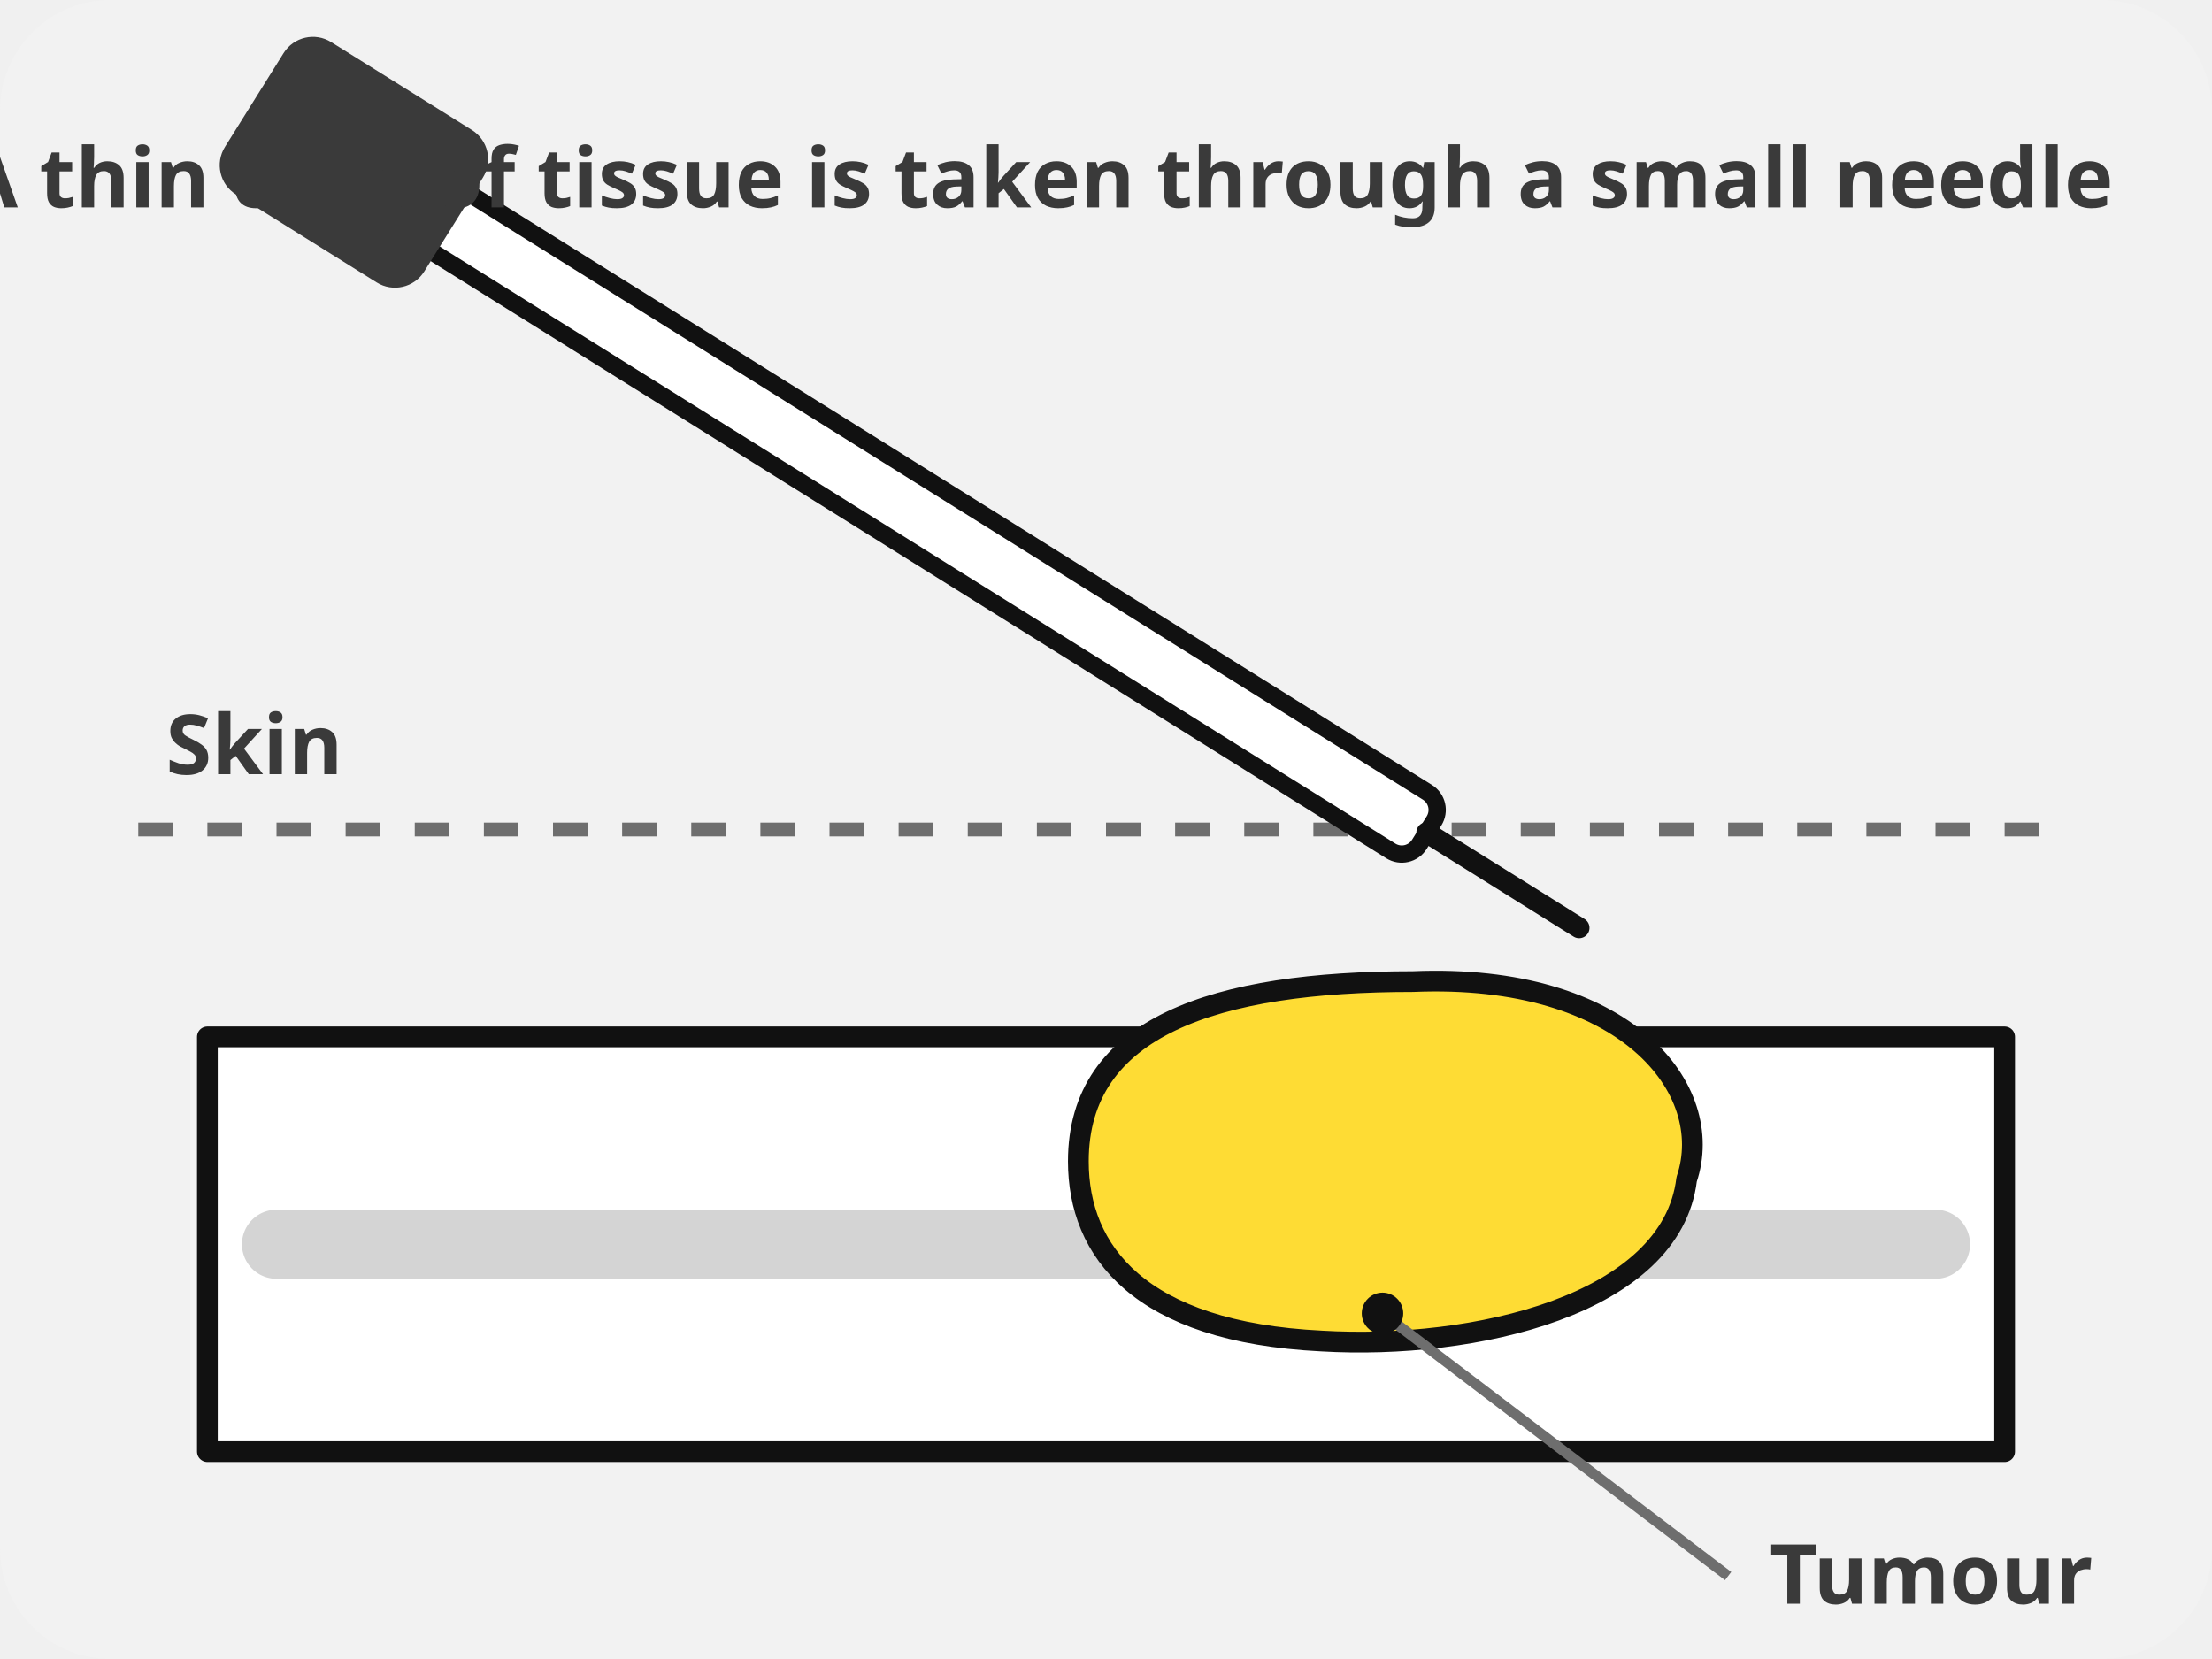
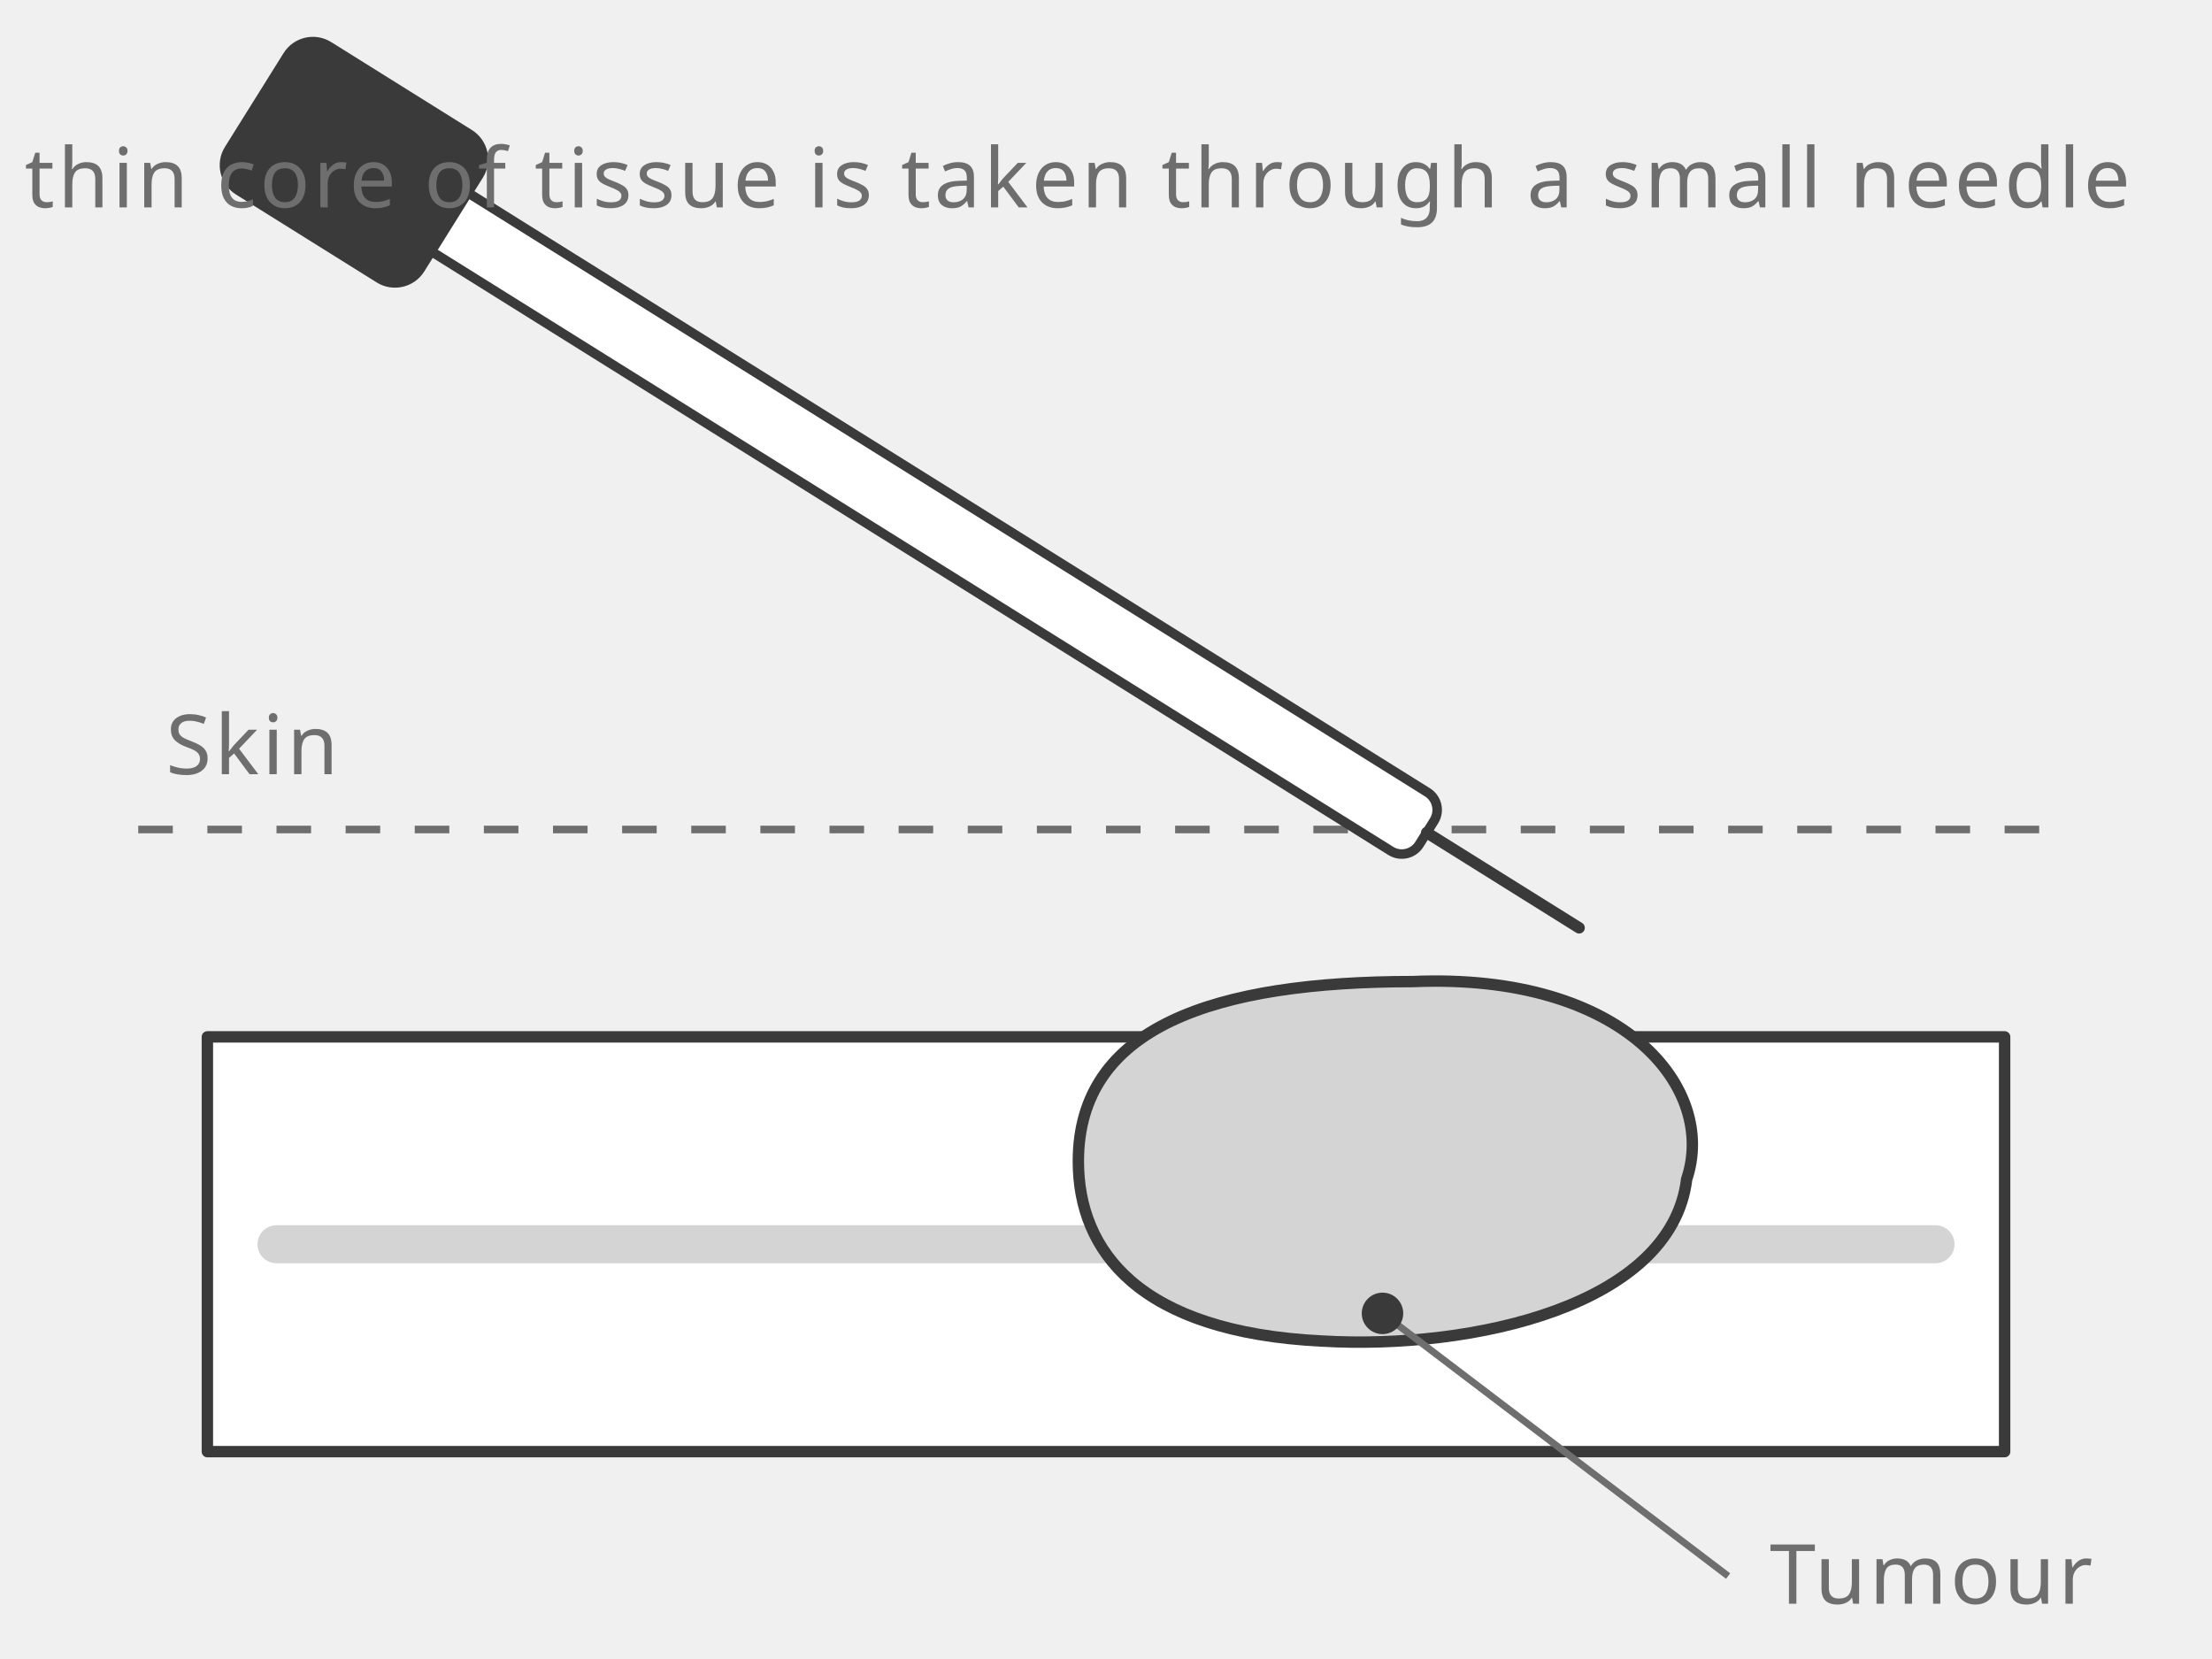
<svg xmlns="http://www.w3.org/2000/svg" viewBox="0 0 320 240" role="img" aria-label="A needle passing through the skin into a tumour to take a small sample">
-   <rect width="320" height="240" rx="16" fill="#F2F2F2" />
-   <path d="M20 120H300" stroke="#6E6E6E" stroke-width="2" stroke-dasharray="5 5" />
-   <text x="24" y="112" font-family="Avenir, Nunito Sans, sans-serif" font-size="12" font-weight="700" fill="#3A3A3A" text-anchor="start">Skin</text>
-   <path d="M30 150H290V210H30Z" fill="#fff" stroke="#111111" stroke-width="3" stroke-linejoin="round" />
-   <path d="M40 180H280" stroke="#D4D4D4" stroke-width="10" stroke-linecap="round" />
-   <path d="M156 168C156 148.5 175.8 142 204.4 142C235.2 140.7 248.4 157.6 244 170.6C241.8 188.8 213.2 195.3 191.2 194C164.8 192.7 156 181.0 156 168Z" fill="#FEDC34" stroke="#111111" stroke-width="3" stroke-linejoin="round" />
+   <path d="M20 120H300" stroke="#6E6E6E" stroke-width="1.10" stroke-dasharray="5 5" />
+   <text x="24" y="112" font-family="Jost, Century Gothic, sans-serif" font-size="12" font-weight="400" letter-spacing=".04em" fill="#6E6E6E" text-anchor="start">Skin</text>
+   <path d="M30 150H290V210H30Z" fill="#fff" stroke="#3A3A3A" stroke-width="1.65" stroke-linejoin="round" />
+   <path d="M40 180H280" stroke="#D4D4D4" stroke-width="5.50" stroke-linecap="round" />
+   <path d="M156 168C156 148.5 175.8 142 204.4 142C235.2 140.7 248.4 157.6 244 170.6C241.8 188.8 213.2 195.3 191.2 194C164.8 192.7 156 181.0 156 168Z" fill="#D4D4D4" stroke="#3A3A3A" stroke-width="1.65" stroke-linejoin="round" />
  <g transform="rotate(32 120 70)">
-     <rect x="50" y="62" width="170" height="10" rx="3" fill="#fff" stroke="#111111" stroke-width="2.5" />
+     <rect x="50" y="62" width="170" height="10" rx="3" fill="#fff" stroke="#3A3A3A" stroke-width="1.38" />
    <rect x="20" y="54" width="34" height="26" rx="5" fill="#3A3A3A" />
-     <path d="M220 67H246" stroke="#111111" stroke-width="3" stroke-linecap="round" />
+     <path d="M220 67H246" stroke="#3A3A3A" stroke-width="1.65" stroke-linecap="round" />
  </g>
-   <path d="M200 190L250 228" stroke="#6E6E6E" stroke-width="1.5" />
-   <circle cx="200" cy="190" r="3" fill="#111111" />
-   <text x="256" y="232" font-family="Avenir, Nunito Sans, sans-serif" font-size="12" font-weight="700" fill="#3A3A3A" text-anchor="start">Tumour</text>
-   <text x="150" y="30" font-family="Avenir, Nunito Sans, sans-serif" font-size="12" font-weight="700" fill="#3A3A3A" text-anchor="middle">A thin core of tissue is taken through a small needle</text>
+   <path d="M200 190L250 228" stroke="#6E6E6E" stroke-width="1.00" />
+   <circle cx="200" cy="190" r="3" fill="#3A3A3A" />
+   <text x="256" y="232" font-family="Jost, Century Gothic, sans-serif" font-size="12" font-weight="400" letter-spacing=".04em" fill="#6E6E6E" text-anchor="start">Tumour</text>
+   <text x="150" y="30" font-family="Jost, Century Gothic, sans-serif" font-size="12" font-weight="400" letter-spacing=".04em" fill="#6E6E6E" text-anchor="middle">A thin core of tissue is taken through a small needle</text>
</svg>
